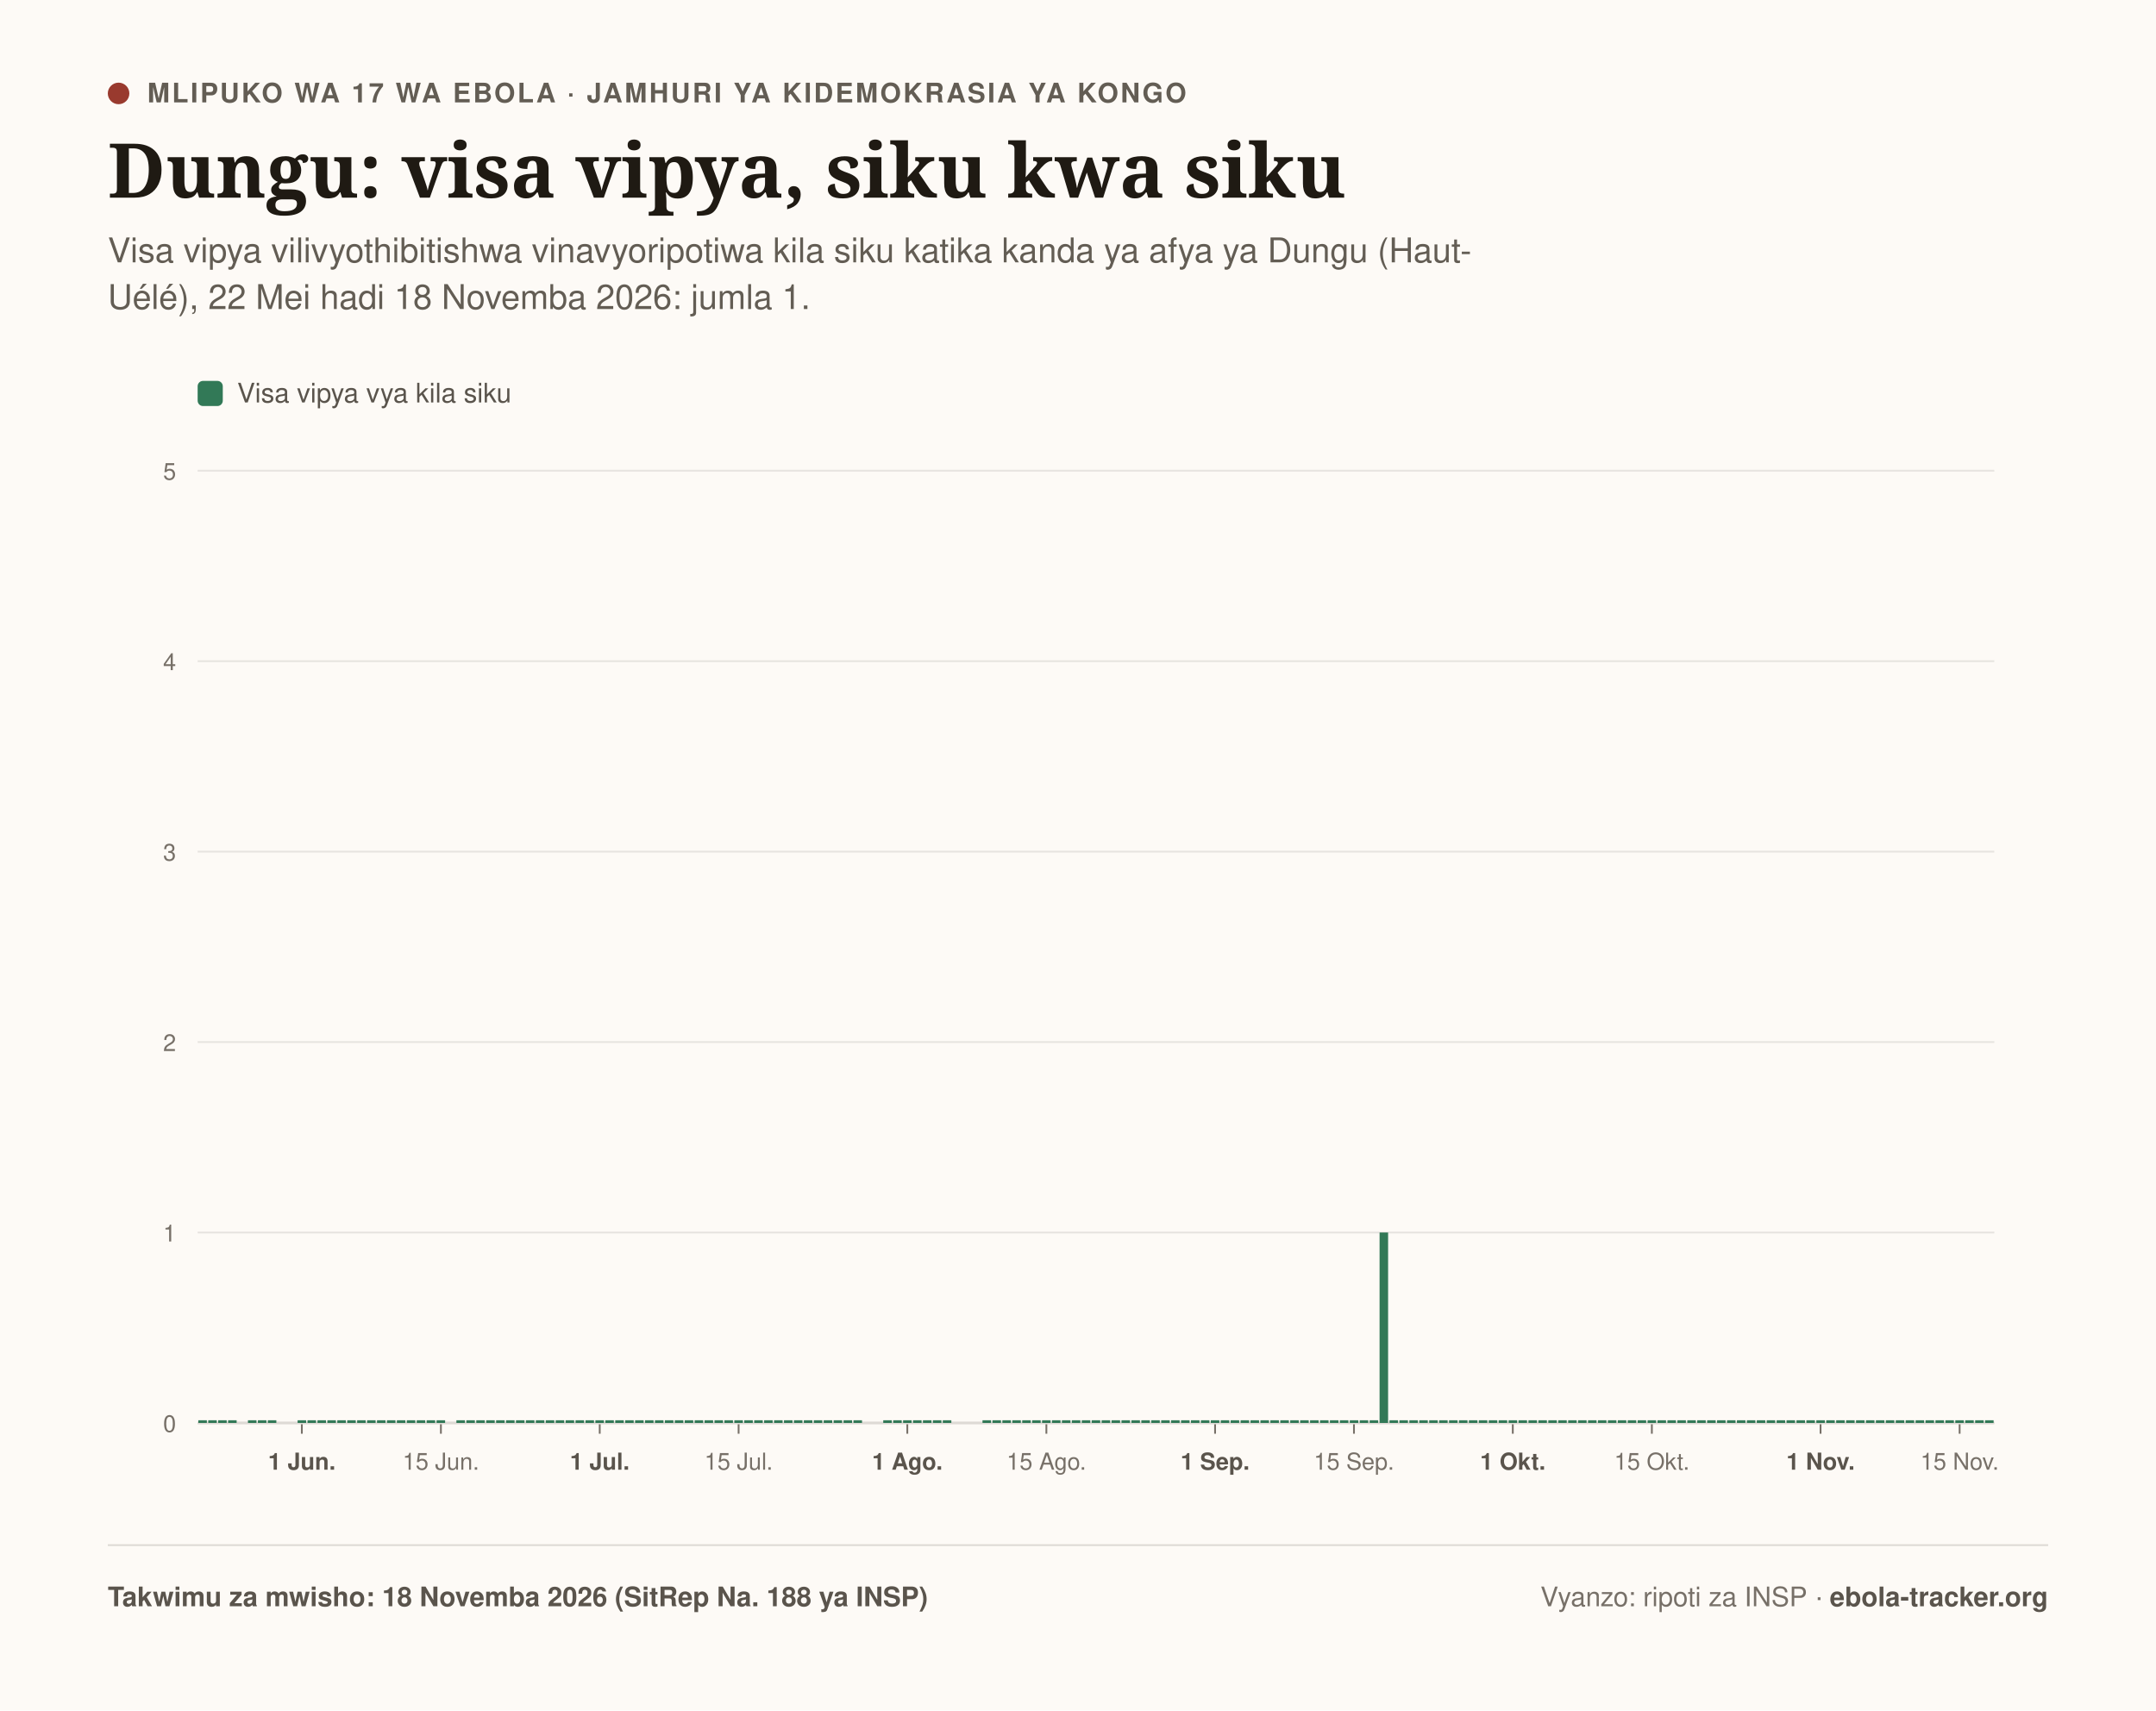
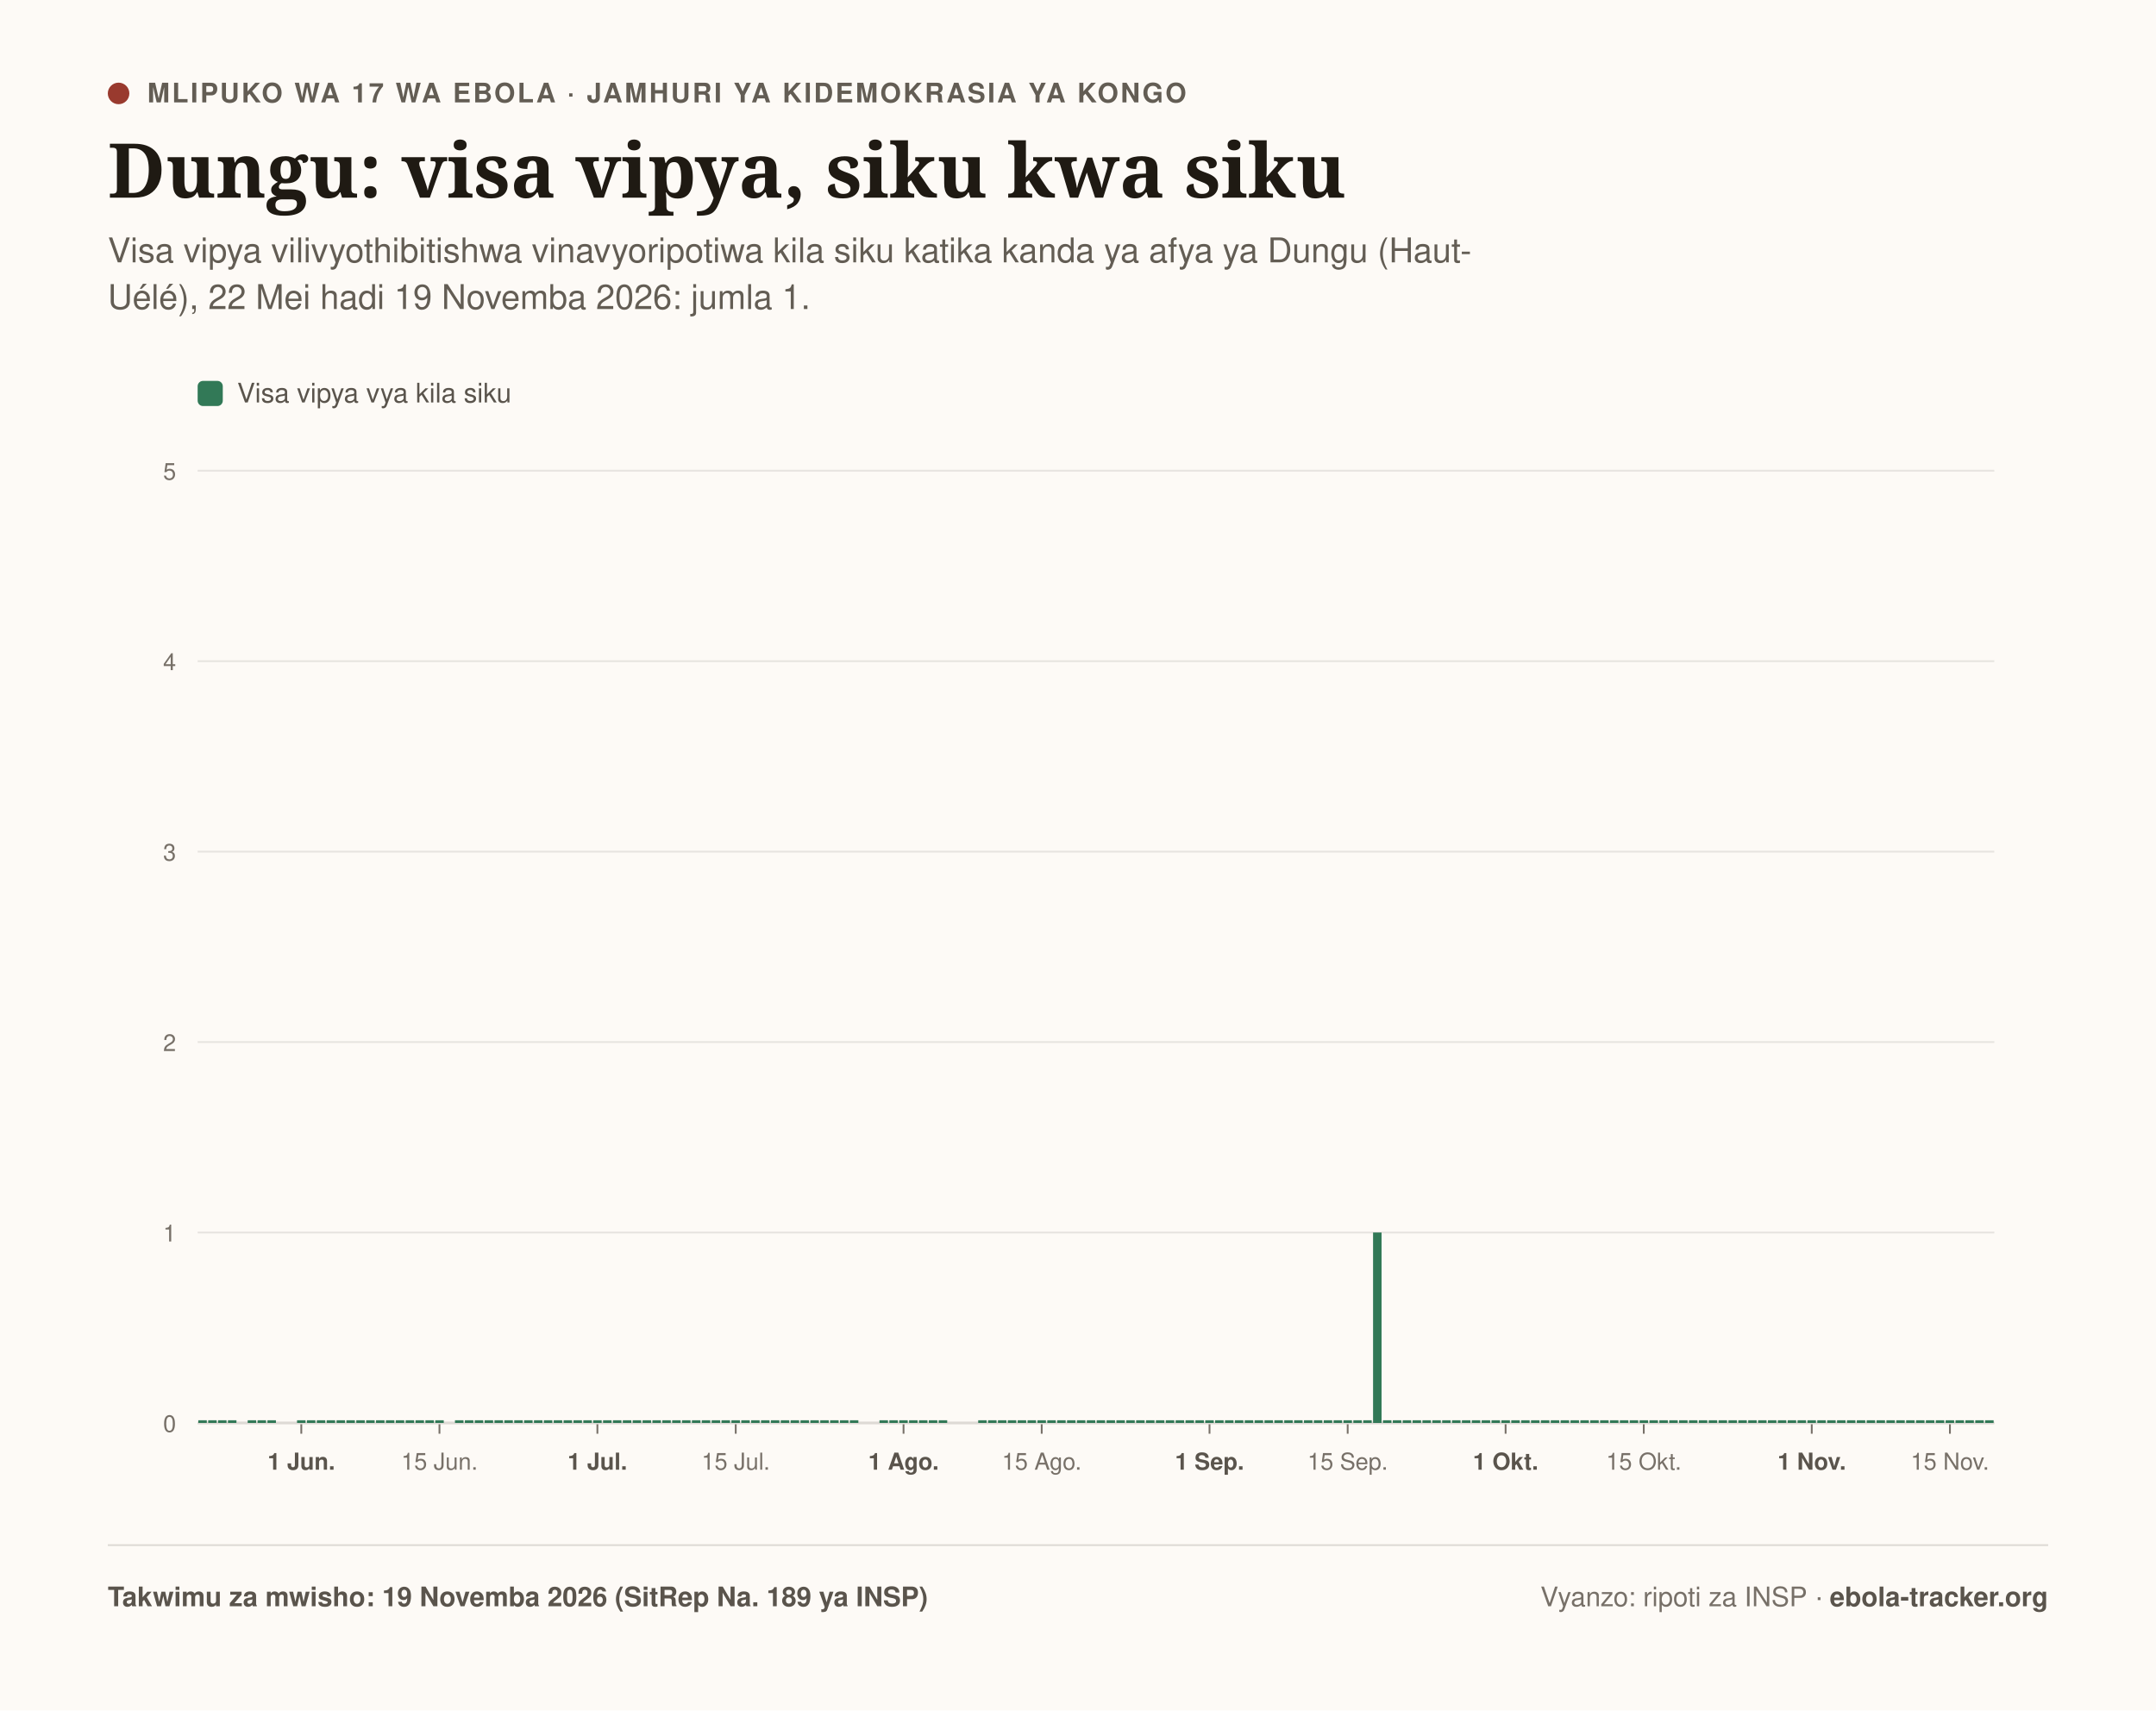
- <svg xmlns="http://www.w3.org/2000/svg" viewBox="0 0 1200 952" role="img" aria-label="Dungu: visa vipya, siku kwa siku. Visa vipya vilivyothibitishwa vinavyoripotiwa kila siku katika kanda ya afya ya Dungu (Haut-Uélé), 22 Mei hadi 18 Novemba 2026: jumla 1.">
+ <svg xmlns="http://www.w3.org/2000/svg" viewBox="0 0 1200 952" role="img" aria-label="Dungu: visa vipya, siku kwa siku. Visa vipya vilivyothibitishwa vinavyoripotiwa kila siku katika kanda ya afya ya Dungu (Haut-Uélé), 22 Mei hadi 19 Novemba 2026: jumla 1.">
  <rect width="1200" height="952" fill="#FDFAF6" />
  <circle cx="66" cy="52" r="6" fill="#993A2E" />
  <text x="82.0" y="57.0" font-family="'Public Sans',Helvetica,Arial,sans-serif" font-size="15" font-weight="700" fill="#635D54" text-anchor="start" letter-spacing=".08em">MLIPUKO WA 17 WA EBOLA · JAMHURI YA KIDEMOKRASIA YA KONGO</text>
  <text x="60.0" y="110.0" font-family="'Source Serif 4',Georgia,serif" font-size="42" font-weight="600" fill="#1F1A13" text-anchor="start">Dungu: visa vipya, siku kwa siku</text>
  <text x="60.0" y="146.0" font-family="'Public Sans',Helvetica,Arial,sans-serif" font-size="19" font-weight="400" fill="#635D54" text-anchor="start">Visa vipya vilivyothibitishwa vinavyoripotiwa kila siku katika kanda ya afya ya Dungu (Haut-</text>
-   <text x="60.0" y="172.0" font-family="'Public Sans',Helvetica,Arial,sans-serif" font-size="19" font-weight="400" fill="#635D54" text-anchor="start">Uélé), 22 Mei hadi 18 Novemba 2026: jumla 1.</text>
+   <text x="60.0" y="172.0" font-family="'Public Sans',Helvetica,Arial,sans-serif" font-size="19" font-weight="400" fill="#635D54" text-anchor="start">Uélé), 22 Mei hadi 19 Novemba 2026: jumla 1.</text>
  <rect x="110" y="212" width="14" height="14" rx="3" fill="#327957" />
  <text x="132.0" y="224.0" font-family="'Public Sans',Helvetica,Arial,sans-serif" font-size="15" font-weight="400" fill="#5A544C" text-anchor="start">Visa vipya vya kila siku</text>
  <line x1="110" x2="1110" y1="792.0" y2="792.0" stroke="#E7E4E0" />
  <text x="98.0" y="797.0" font-family="'Public Sans',Helvetica,Arial,sans-serif" font-size="13" font-weight="400" fill="#777068" text-anchor="end">0</text>
  <line x1="110" x2="1110" y1="686.0" y2="686.0" stroke="#E7E4E0" />
  <text x="98.0" y="691.0" font-family="'Public Sans',Helvetica,Arial,sans-serif" font-size="13" font-weight="400" fill="#777068" text-anchor="end">1</text>
  <line x1="110" x2="1110" y1="580.0" y2="580.0" stroke="#E7E4E0" />
  <text x="98.0" y="585.0" font-family="'Public Sans',Helvetica,Arial,sans-serif" font-size="13" font-weight="400" fill="#777068" text-anchor="end">2</text>
  <line x1="110" x2="1110" y1="474.0" y2="474.0" stroke="#E7E4E0" />
  <text x="98.0" y="479.0" font-family="'Public Sans',Helvetica,Arial,sans-serif" font-size="13" font-weight="400" fill="#777068" text-anchor="end">3</text>
  <line x1="110" x2="1110" y1="368.0" y2="368.0" stroke="#E7E4E0" />
  <text x="98.0" y="373.0" font-family="'Public Sans',Helvetica,Arial,sans-serif" font-size="13" font-weight="400" fill="#777068" text-anchor="end">4</text>
  <line x1="110" x2="1110" y1="262.0" y2="262.0" stroke="#E7E4E0" />
  <text x="98.0" y="267.0" font-family="'Public Sans',Helvetica,Arial,sans-serif" font-size="13" font-weight="400" fill="#777068" text-anchor="end">5</text>
-   <line x1="168.0" x2="168.0" y1="792" y2="798" stroke="#777068" />
-   <text x="168.0" y="818.0" font-family="'Public Sans',Helvetica,Arial,sans-serif" font-size="13" font-weight="600" fill="#5A544C" text-anchor="middle">1 Jun.</text>
-   <line x1="245.4" x2="245.4" y1="792" y2="798" stroke="#777068" />
-   <text x="245.4" y="818.0" font-family="'Public Sans',Helvetica,Arial,sans-serif" font-size="13" font-weight="400" fill="#777068" text-anchor="middle">15 Jun.</text>
-   <line x1="333.8" x2="333.8" y1="792" y2="798" stroke="#777068" />
-   <text x="333.8" y="818.0" font-family="'Public Sans',Helvetica,Arial,sans-serif" font-size="13" font-weight="600" fill="#5A544C" text-anchor="middle">1 Jul.</text>
-   <line x1="411.1" x2="411.1" y1="792" y2="798" stroke="#777068" />
-   <text x="411.1" y="818.0" font-family="'Public Sans',Helvetica,Arial,sans-serif" font-size="13" font-weight="400" fill="#777068" text-anchor="middle">15 Jul.</text>
-   <line x1="505.0" x2="505.0" y1="792" y2="798" stroke="#777068" />
-   <text x="505.0" y="818.0" font-family="'Public Sans',Helvetica,Arial,sans-serif" font-size="13" font-weight="600" fill="#5A544C" text-anchor="middle">1 Ago.</text>
-   <line x1="582.4" x2="582.4" y1="792" y2="798" stroke="#777068" />
-   <text x="582.4" y="818.0" font-family="'Public Sans',Helvetica,Arial,sans-serif" font-size="13" font-weight="400" fill="#777068" text-anchor="middle">15 Ago.</text>
-   <line x1="676.3" x2="676.3" y1="792" y2="798" stroke="#777068" />
-   <text x="676.3" y="818.0" font-family="'Public Sans',Helvetica,Arial,sans-serif" font-size="13" font-weight="600" fill="#5A544C" text-anchor="middle">1 Sep.</text>
-   <line x1="753.6" x2="753.6" y1="792" y2="798" stroke="#777068" />
-   <text x="753.6" y="818.0" font-family="'Public Sans',Helvetica,Arial,sans-serif" font-size="13" font-weight="400" fill="#777068" text-anchor="middle">15 Sep.</text>
-   <line x1="842.0" x2="842.0" y1="792" y2="798" stroke="#777068" />
-   <text x="842.0" y="818.0" font-family="'Public Sans',Helvetica,Arial,sans-serif" font-size="13" font-weight="600" fill="#5A544C" text-anchor="middle">1 Okt.</text>
-   <line x1="919.4" x2="919.4" y1="792" y2="798" stroke="#777068" />
-   <text x="919.4" y="818.0" font-family="'Public Sans',Helvetica,Arial,sans-serif" font-size="13" font-weight="400" fill="#777068" text-anchor="middle">15 Okt.</text>
-   <line x1="1013.3" x2="1013.3" y1="792" y2="798" stroke="#777068" />
-   <text x="1013.3" y="818.0" font-family="'Public Sans',Helvetica,Arial,sans-serif" font-size="13" font-weight="600" fill="#5A544C" text-anchor="middle">1 Nov.</text>
-   <line x1="1090.7" x2="1090.7" y1="792" y2="798" stroke="#777068" />
-   <text x="1090.7" y="818.0" font-family="'Public Sans',Helvetica,Arial,sans-serif" font-size="13" font-weight="400" fill="#777068" text-anchor="middle">15 Nov.</text>
+   <line x1="167.7" x2="167.7" y1="792" y2="798" stroke="#777068" />
+   <text x="167.7" y="818.0" font-family="'Public Sans',Helvetica,Arial,sans-serif" font-size="13" font-weight="600" fill="#5A544C" text-anchor="middle">1 Jun.</text>
+   <line x1="244.6" x2="244.6" y1="792" y2="798" stroke="#777068" />
+   <text x="244.6" y="818.0" font-family="'Public Sans',Helvetica,Arial,sans-serif" font-size="13" font-weight="400" fill="#777068" text-anchor="middle">15 Jun.</text>
+   <line x1="332.5" x2="332.5" y1="792" y2="798" stroke="#777068" />
+   <text x="332.5" y="818.0" font-family="'Public Sans',Helvetica,Arial,sans-serif" font-size="13" font-weight="600" fill="#5A544C" text-anchor="middle">1 Jul.</text>
+   <line x1="409.5" x2="409.5" y1="792" y2="798" stroke="#777068" />
+   <text x="409.5" y="818.0" font-family="'Public Sans',Helvetica,Arial,sans-serif" font-size="13" font-weight="400" fill="#777068" text-anchor="middle">15 Jul.</text>
+   <line x1="502.9" x2="502.9" y1="792" y2="798" stroke="#777068" />
+   <text x="502.9" y="818.0" font-family="'Public Sans',Helvetica,Arial,sans-serif" font-size="13" font-weight="600" fill="#5A544C" text-anchor="middle">1 Ago.</text>
+   <line x1="579.8" x2="579.8" y1="792" y2="798" stroke="#777068" />
+   <text x="579.8" y="818.0" font-family="'Public Sans',Helvetica,Arial,sans-serif" font-size="13" font-weight="400" fill="#777068" text-anchor="middle">15 Ago.</text>
+   <line x1="673.2" x2="673.2" y1="792" y2="798" stroke="#777068" />
+   <text x="673.2" y="818.0" font-family="'Public Sans',Helvetica,Arial,sans-serif" font-size="13" font-weight="600" fill="#5A544C" text-anchor="middle">1 Sep.</text>
+   <line x1="750.1" x2="750.1" y1="792" y2="798" stroke="#777068" />
+   <text x="750.1" y="818.0" font-family="'Public Sans',Helvetica,Arial,sans-serif" font-size="13" font-weight="400" fill="#777068" text-anchor="middle">15 Sep.</text>
+   <line x1="838.0" x2="838.0" y1="792" y2="798" stroke="#777068" />
+   <text x="838.0" y="818.0" font-family="'Public Sans',Helvetica,Arial,sans-serif" font-size="13" font-weight="600" fill="#5A544C" text-anchor="middle">1 Okt.</text>
+   <line x1="914.9" x2="914.9" y1="792" y2="798" stroke="#777068" />
+   <text x="914.9" y="818.0" font-family="'Public Sans',Helvetica,Arial,sans-serif" font-size="13" font-weight="400" fill="#777068" text-anchor="middle">15 Okt.</text>
+   <line x1="1008.4" x2="1008.4" y1="792" y2="798" stroke="#777068" />
+   <text x="1008.4" y="818.0" font-family="'Public Sans',Helvetica,Arial,sans-serif" font-size="13" font-weight="600" fill="#5A544C" text-anchor="middle">1 Nov.</text>
+   <line x1="1085.3" x2="1085.3" y1="792" y2="798" stroke="#777068" />
+   <text x="1085.3" y="818.0" font-family="'Public Sans',Helvetica,Arial,sans-serif" font-size="13" font-weight="400" fill="#777068" text-anchor="middle">15 Nov.</text>
  <line x1="110" x2="1110" y1="792" y2="792" stroke="#DEDAD5" stroke-width="1.5" />
-   <rect x="110.39" y="790.50" width="4.75" height="1.50" fill="#327957" />
-   <rect x="115.91" y="790.50" width="4.75" height="1.50" fill="#327957" />
-   <rect x="121.44" y="790.50" width="4.75" height="1.50" fill="#327957" />
-   <rect x="126.96" y="790.50" width="4.75" height="1.50" fill="#327957" />
-   <rect x="138.01" y="790.50" width="4.75" height="1.50" fill="#327957" />
-   <rect x="143.54" y="790.50" width="4.75" height="1.50" fill="#327957" />
-   <rect x="149.06" y="790.50" width="4.75" height="1.50" fill="#327957" />
-   <rect x="165.64" y="790.50" width="4.75" height="1.50" fill="#327957" />
-   <rect x="171.16" y="790.50" width="4.75" height="1.50" fill="#327957" />
-   <rect x="176.69" y="790.50" width="4.75" height="1.50" fill="#327957" />
-   <rect x="182.21" y="790.50" width="4.75" height="1.50" fill="#327957" />
-   <rect x="187.73" y="790.50" width="4.75" height="1.50" fill="#327957" />
-   <rect x="193.26" y="790.50" width="4.75" height="1.50" fill="#327957" />
-   <rect x="198.78" y="790.50" width="4.75" height="1.50" fill="#327957" />
-   <rect x="204.31" y="790.50" width="4.75" height="1.50" fill="#327957" />
-   <rect x="209.83" y="790.50" width="4.75" height="1.50" fill="#327957" />
-   <rect x="215.36" y="790.50" width="4.75" height="1.50" fill="#327957" />
-   <rect x="220.88" y="790.50" width="4.75" height="1.50" fill="#327957" />
-   <rect x="226.41" y="790.50" width="4.75" height="1.50" fill="#327957" />
-   <rect x="231.93" y="790.50" width="4.75" height="1.50" fill="#327957" />
-   <rect x="237.46" y="790.50" width="4.75" height="1.50" fill="#327957" />
-   <rect x="242.98" y="790.50" width="4.75" height="1.50" fill="#327957" />
-   <rect x="254.03" y="790.50" width="4.75" height="1.50" fill="#327957" />
-   <rect x="259.56" y="790.50" width="4.75" height="1.50" fill="#327957" />
-   <rect x="265.08" y="790.50" width="4.75" height="1.50" fill="#327957" />
-   <rect x="270.61" y="790.50" width="4.75" height="1.50" fill="#327957" />
-   <rect x="276.13" y="790.50" width="4.75" height="1.50" fill="#327957" />
-   <rect x="281.66" y="790.50" width="4.75" height="1.50" fill="#327957" />
-   <rect x="287.18" y="790.50" width="4.75" height="1.50" fill="#327957" />
-   <rect x="292.71" y="790.50" width="4.75" height="1.50" fill="#327957" />
-   <rect x="298.23" y="790.50" width="4.75" height="1.50" fill="#327957" />
-   <rect x="303.76" y="790.50" width="4.75" height="1.50" fill="#327957" />
-   <rect x="309.28" y="790.50" width="4.75" height="1.50" fill="#327957" />
-   <rect x="314.81" y="790.50" width="4.75" height="1.50" fill="#327957" />
-   <rect x="320.33" y="790.50" width="4.75" height="1.50" fill="#327957" />
-   <rect x="325.86" y="790.50" width="4.75" height="1.50" fill="#327957" />
-   <rect x="331.38" y="790.50" width="4.75" height="1.50" fill="#327957" />
-   <rect x="336.91" y="790.50" width="4.75" height="1.50" fill="#327957" />
-   <rect x="342.43" y="790.50" width="4.75" height="1.50" fill="#327957" />
-   <rect x="347.96" y="790.50" width="4.75" height="1.50" fill="#327957" />
-   <rect x="353.48" y="790.50" width="4.75" height="1.50" fill="#327957" />
-   <rect x="359.01" y="790.50" width="4.75" height="1.50" fill="#327957" />
-   <rect x="364.53" y="790.50" width="4.75" height="1.50" fill="#327957" />
-   <rect x="370.06" y="790.50" width="4.75" height="1.50" fill="#327957" />
-   <rect x="375.58" y="790.50" width="4.75" height="1.50" fill="#327957" />
-   <rect x="381.10" y="790.50" width="4.75" height="1.50" fill="#327957" />
-   <rect x="386.63" y="790.50" width="4.75" height="1.50" fill="#327957" />
-   <rect x="392.15" y="790.50" width="4.75" height="1.50" fill="#327957" />
-   <rect x="397.68" y="790.50" width="4.75" height="1.50" fill="#327957" />
-   <rect x="403.20" y="790.50" width="4.75" height="1.50" fill="#327957" />
-   <rect x="408.73" y="790.50" width="4.75" height="1.50" fill="#327957" />
-   <rect x="414.25" y="790.50" width="4.75" height="1.50" fill="#327957" />
-   <rect x="419.78" y="790.50" width="4.75" height="1.50" fill="#327957" />
-   <rect x="425.30" y="790.50" width="4.75" height="1.50" fill="#327957" />
-   <rect x="430.83" y="790.50" width="4.75" height="1.50" fill="#327957" />
-   <rect x="436.35" y="790.50" width="4.75" height="1.50" fill="#327957" />
-   <rect x="441.88" y="790.50" width="4.75" height="1.50" fill="#327957" />
-   <rect x="447.40" y="790.50" width="4.75" height="1.50" fill="#327957" />
-   <rect x="452.93" y="790.50" width="4.75" height="1.50" fill="#327957" />
-   <rect x="458.45" y="790.50" width="4.75" height="1.50" fill="#327957" />
-   <rect x="463.98" y="790.50" width="4.75" height="1.50" fill="#327957" />
-   <rect x="469.50" y="790.50" width="4.75" height="1.50" fill="#327957" />
-   <rect x="475.03" y="790.50" width="4.75" height="1.50" fill="#327957" />
-   <rect x="491.60" y="790.50" width="4.75" height="1.50" fill="#327957" />
-   <rect x="497.13" y="790.50" width="4.75" height="1.50" fill="#327957" />
-   <rect x="502.65" y="790.50" width="4.75" height="1.50" fill="#327957" />
-   <rect x="508.18" y="790.50" width="4.75" height="1.50" fill="#327957" />
-   <rect x="513.70" y="790.50" width="4.75" height="1.50" fill="#327957" />
-   <rect x="519.23" y="790.50" width="4.75" height="1.50" fill="#327957" />
-   <rect x="524.75" y="790.50" width="4.75" height="1.50" fill="#327957" />
-   <rect x="546.85" y="790.50" width="4.75" height="1.50" fill="#327957" />
-   <rect x="552.38" y="790.50" width="4.75" height="1.50" fill="#327957" />
-   <rect x="557.90" y="790.50" width="4.75" height="1.50" fill="#327957" />
-   <rect x="563.43" y="790.50" width="4.75" height="1.50" fill="#327957" />
-   <rect x="568.95" y="790.50" width="4.75" height="1.50" fill="#327957" />
-   <rect x="574.48" y="790.50" width="4.75" height="1.50" fill="#327957" />
-   <rect x="580.00" y="790.50" width="4.75" height="1.50" fill="#327957" />
-   <rect x="585.52" y="790.50" width="4.75" height="1.50" fill="#327957" />
-   <rect x="591.05" y="790.50" width="4.75" height="1.50" fill="#327957" />
-   <rect x="596.57" y="790.50" width="4.75" height="1.50" fill="#327957" />
-   <rect x="602.10" y="790.50" width="4.75" height="1.50" fill="#327957" />
-   <rect x="607.62" y="790.50" width="4.75" height="1.50" fill="#327957" />
-   <rect x="613.15" y="790.50" width="4.75" height="1.50" fill="#327957" />
-   <rect x="618.67" y="790.50" width="4.75" height="1.50" fill="#327957" />
-   <rect x="624.20" y="790.50" width="4.75" height="1.50" fill="#327957" />
-   <rect x="629.72" y="790.50" width="4.75" height="1.50" fill="#327957" />
-   <rect x="635.25" y="790.50" width="4.75" height="1.50" fill="#327957" />
-   <rect x="640.77" y="790.50" width="4.75" height="1.50" fill="#327957" />
-   <rect x="646.30" y="790.50" width="4.75" height="1.50" fill="#327957" />
-   <rect x="651.82" y="790.50" width="4.75" height="1.50" fill="#327957" />
-   <rect x="657.35" y="790.50" width="4.75" height="1.50" fill="#327957" />
-   <rect x="662.87" y="790.50" width="4.75" height="1.50" fill="#327957" />
-   <rect x="668.40" y="790.50" width="4.75" height="1.50" fill="#327957" />
-   <rect x="673.92" y="790.50" width="4.75" height="1.50" fill="#327957" />
-   <rect x="679.45" y="790.50" width="4.75" height="1.50" fill="#327957" />
-   <rect x="684.97" y="790.50" width="4.75" height="1.50" fill="#327957" />
-   <rect x="690.50" y="790.50" width="4.75" height="1.50" fill="#327957" />
-   <rect x="696.02" y="790.50" width="4.75" height="1.50" fill="#327957" />
-   <rect x="701.55" y="790.50" width="4.75" height="1.50" fill="#327957" />
-   <rect x="707.07" y="790.50" width="4.75" height="1.50" fill="#327957" />
-   <rect x="712.60" y="790.50" width="4.75" height="1.50" fill="#327957" />
-   <rect x="718.12" y="790.50" width="4.75" height="1.50" fill="#327957" />
-   <rect x="723.65" y="790.50" width="4.75" height="1.50" fill="#327957" />
-   <rect x="729.17" y="790.50" width="4.75" height="1.50" fill="#327957" />
-   <rect x="734.70" y="790.50" width="4.75" height="1.50" fill="#327957" />
-   <rect x="740.22" y="790.50" width="4.75" height="1.50" fill="#327957" />
-   <rect x="745.75" y="790.50" width="4.75" height="1.50" fill="#327957" />
-   <rect x="751.27" y="790.50" width="4.75" height="1.50" fill="#327957" />
-   <rect x="756.80" y="790.50" width="4.75" height="1.50" fill="#327957" />
-   <rect x="762.32" y="790.50" width="4.75" height="1.50" fill="#327957" />
-   <rect x="767.85" y="686.00" width="4.75" height="106.00" fill="#327957" />
-   <rect x="773.37" y="790.50" width="4.75" height="1.50" fill="#327957" />
-   <rect x="778.90" y="790.50" width="4.75" height="1.50" fill="#327957" />
-   <rect x="784.42" y="790.50" width="4.75" height="1.50" fill="#327957" />
-   <rect x="789.94" y="790.50" width="4.75" height="1.50" fill="#327957" />
-   <rect x="795.47" y="790.50" width="4.75" height="1.50" fill="#327957" />
-   <rect x="800.99" y="790.50" width="4.75" height="1.50" fill="#327957" />
-   <rect x="806.52" y="790.50" width="4.75" height="1.50" fill="#327957" />
-   <rect x="812.04" y="790.50" width="4.75" height="1.50" fill="#327957" />
-   <rect x="817.57" y="790.50" width="4.75" height="1.50" fill="#327957" />
-   <rect x="823.09" y="790.50" width="4.75" height="1.50" fill="#327957" />
-   <rect x="828.62" y="790.50" width="4.75" height="1.50" fill="#327957" />
-   <rect x="834.14" y="790.50" width="4.75" height="1.50" fill="#327957" />
-   <rect x="839.67" y="790.50" width="4.75" height="1.50" fill="#327957" />
-   <rect x="845.19" y="790.50" width="4.75" height="1.50" fill="#327957" />
-   <rect x="850.72" y="790.50" width="4.75" height="1.50" fill="#327957" />
-   <rect x="856.24" y="790.50" width="4.75" height="1.50" fill="#327957" />
-   <rect x="861.77" y="790.50" width="4.75" height="1.50" fill="#327957" />
-   <rect x="867.29" y="790.50" width="4.75" height="1.50" fill="#327957" />
-   <rect x="872.82" y="790.50" width="4.75" height="1.50" fill="#327957" />
-   <rect x="878.34" y="790.50" width="4.75" height="1.50" fill="#327957" />
-   <rect x="883.87" y="790.50" width="4.75" height="1.50" fill="#327957" />
-   <rect x="889.39" y="790.50" width="4.75" height="1.50" fill="#327957" />
-   <rect x="894.92" y="790.50" width="4.75" height="1.50" fill="#327957" />
-   <rect x="900.44" y="790.50" width="4.75" height="1.50" fill="#327957" />
-   <rect x="905.97" y="790.50" width="4.75" height="1.50" fill="#327957" />
-   <rect x="911.49" y="790.50" width="4.75" height="1.50" fill="#327957" />
-   <rect x="917.02" y="790.50" width="4.75" height="1.50" fill="#327957" />
-   <rect x="922.54" y="790.50" width="4.75" height="1.50" fill="#327957" />
-   <rect x="928.07" y="790.50" width="4.75" height="1.50" fill="#327957" />
-   <rect x="933.59" y="790.50" width="4.75" height="1.50" fill="#327957" />
-   <rect x="939.12" y="790.50" width="4.75" height="1.50" fill="#327957" />
-   <rect x="944.64" y="790.50" width="4.75" height="1.50" fill="#327957" />
-   <rect x="950.17" y="790.50" width="4.75" height="1.50" fill="#327957" />
-   <rect x="955.69" y="790.50" width="4.75" height="1.50" fill="#327957" />
-   <rect x="961.22" y="790.50" width="4.75" height="1.50" fill="#327957" />
-   <rect x="966.74" y="790.50" width="4.75" height="1.50" fill="#327957" />
-   <rect x="972.27" y="790.50" width="4.75" height="1.50" fill="#327957" />
-   <rect x="977.79" y="790.50" width="4.75" height="1.50" fill="#327957" />
-   <rect x="983.31" y="790.50" width="4.75" height="1.50" fill="#327957" />
-   <rect x="988.84" y="790.50" width="4.75" height="1.50" fill="#327957" />
-   <rect x="994.36" y="790.50" width="4.75" height="1.50" fill="#327957" />
-   <rect x="999.89" y="790.50" width="4.75" height="1.50" fill="#327957" />
-   <rect x="1005.41" y="790.50" width="4.75" height="1.50" fill="#327957" />
-   <rect x="1010.94" y="790.50" width="4.75" height="1.50" fill="#327957" />
-   <rect x="1016.46" y="790.50" width="4.75" height="1.50" fill="#327957" />
-   <rect x="1021.99" y="790.50" width="4.75" height="1.50" fill="#327957" />
-   <rect x="1027.51" y="790.50" width="4.75" height="1.50" fill="#327957" />
-   <rect x="1033.04" y="790.50" width="4.75" height="1.50" fill="#327957" />
-   <rect x="1038.56" y="790.50" width="4.75" height="1.50" fill="#327957" />
-   <rect x="1044.09" y="790.50" width="4.75" height="1.50" fill="#327957" />
-   <rect x="1049.61" y="790.50" width="4.75" height="1.50" fill="#327957" />
-   <rect x="1055.14" y="790.50" width="4.75" height="1.50" fill="#327957" />
-   <rect x="1060.66" y="790.50" width="4.75" height="1.50" fill="#327957" />
-   <rect x="1066.19" y="790.50" width="4.75" height="1.50" fill="#327957" />
-   <rect x="1071.71" y="790.50" width="4.75" height="1.50" fill="#327957" />
-   <rect x="1077.24" y="790.50" width="4.75" height="1.50" fill="#327957" />
-   <rect x="1082.76" y="790.50" width="4.75" height="1.50" fill="#327957" />
-   <rect x="1088.29" y="790.50" width="4.75" height="1.50" fill="#327957" />
-   <rect x="1093.81" y="790.50" width="4.75" height="1.50" fill="#327957" />
-   <rect x="1099.34" y="790.50" width="4.75" height="1.50" fill="#327957" />
-   <rect x="1104.86" y="790.50" width="4.75" height="1.50" fill="#327957" />
+   <rect x="110.38" y="790.50" width="4.73" height="1.50" fill="#327957" />
+   <rect x="115.88" y="790.50" width="4.73" height="1.50" fill="#327957" />
+   <rect x="121.37" y="790.50" width="4.73" height="1.50" fill="#327957" />
+   <rect x="126.87" y="790.50" width="4.73" height="1.50" fill="#327957" />
+   <rect x="137.86" y="790.50" width="4.73" height="1.50" fill="#327957" />
+   <rect x="143.35" y="790.50" width="4.73" height="1.50" fill="#327957" />
+   <rect x="148.85" y="790.50" width="4.73" height="1.50" fill="#327957" />
+   <rect x="165.33" y="790.50" width="4.73" height="1.50" fill="#327957" />
+   <rect x="170.82" y="790.50" width="4.73" height="1.50" fill="#327957" />
+   <rect x="176.32" y="790.50" width="4.73" height="1.50" fill="#327957" />
+   <rect x="181.81" y="790.50" width="4.73" height="1.50" fill="#327957" />
+   <rect x="187.31" y="790.50" width="4.73" height="1.50" fill="#327957" />
+   <rect x="192.80" y="790.50" width="4.73" height="1.50" fill="#327957" />
+   <rect x="198.30" y="790.50" width="4.73" height="1.50" fill="#327957" />
+   <rect x="203.79" y="790.50" width="4.73" height="1.50" fill="#327957" />
+   <rect x="209.29" y="790.50" width="4.73" height="1.50" fill="#327957" />
+   <rect x="214.78" y="790.50" width="4.73" height="1.50" fill="#327957" />
+   <rect x="220.27" y="790.50" width="4.73" height="1.50" fill="#327957" />
+   <rect x="225.77" y="790.50" width="4.73" height="1.50" fill="#327957" />
+   <rect x="231.26" y="790.50" width="4.73" height="1.50" fill="#327957" />
+   <rect x="236.76" y="790.50" width="4.73" height="1.50" fill="#327957" />
+   <rect x="242.25" y="790.50" width="4.73" height="1.50" fill="#327957" />
+   <rect x="253.24" y="790.50" width="4.73" height="1.50" fill="#327957" />
+   <rect x="258.74" y="790.50" width="4.73" height="1.50" fill="#327957" />
+   <rect x="264.23" y="790.50" width="4.73" height="1.50" fill="#327957" />
+   <rect x="269.73" y="790.50" width="4.73" height="1.50" fill="#327957" />
+   <rect x="275.22" y="790.50" width="4.73" height="1.50" fill="#327957" />
+   <rect x="280.71" y="790.50" width="4.73" height="1.50" fill="#327957" />
+   <rect x="286.21" y="790.50" width="4.73" height="1.50" fill="#327957" />
+   <rect x="291.70" y="790.50" width="4.73" height="1.50" fill="#327957" />
+   <rect x="297.20" y="790.50" width="4.73" height="1.50" fill="#327957" />
+   <rect x="302.69" y="790.50" width="4.73" height="1.50" fill="#327957" />
+   <rect x="308.19" y="790.50" width="4.73" height="1.50" fill="#327957" />
+   <rect x="313.68" y="790.50" width="4.73" height="1.50" fill="#327957" />
+   <rect x="319.18" y="790.50" width="4.73" height="1.50" fill="#327957" />
+   <rect x="324.67" y="790.50" width="4.73" height="1.50" fill="#327957" />
+   <rect x="330.16" y="790.50" width="4.73" height="1.50" fill="#327957" />
+   <rect x="335.66" y="790.50" width="4.73" height="1.50" fill="#327957" />
+   <rect x="341.15" y="790.50" width="4.73" height="1.50" fill="#327957" />
+   <rect x="346.65" y="790.50" width="4.73" height="1.50" fill="#327957" />
+   <rect x="352.14" y="790.50" width="4.73" height="1.50" fill="#327957" />
+   <rect x="357.64" y="790.50" width="4.73" height="1.50" fill="#327957" />
+   <rect x="363.13" y="790.50" width="4.73" height="1.50" fill="#327957" />
+   <rect x="368.63" y="790.50" width="4.73" height="1.50" fill="#327957" />
+   <rect x="374.12" y="790.50" width="4.73" height="1.50" fill="#327957" />
+   <rect x="379.62" y="790.50" width="4.73" height="1.50" fill="#327957" />
+   <rect x="385.11" y="790.50" width="4.73" height="1.50" fill="#327957" />
+   <rect x="390.60" y="790.50" width="4.73" height="1.50" fill="#327957" />
+   <rect x="396.10" y="790.50" width="4.73" height="1.50" fill="#327957" />
+   <rect x="401.59" y="790.50" width="4.73" height="1.50" fill="#327957" />
+   <rect x="407.09" y="790.50" width="4.73" height="1.50" fill="#327957" />
+   <rect x="412.58" y="790.50" width="4.73" height="1.50" fill="#327957" />
+   <rect x="418.08" y="790.50" width="4.73" height="1.50" fill="#327957" />
+   <rect x="423.57" y="790.50" width="4.73" height="1.50" fill="#327957" />
+   <rect x="429.07" y="790.50" width="4.73" height="1.50" fill="#327957" />
+   <rect x="434.56" y="790.50" width="4.73" height="1.50" fill="#327957" />
+   <rect x="440.05" y="790.50" width="4.73" height="1.50" fill="#327957" />
+   <rect x="445.55" y="790.50" width="4.73" height="1.50" fill="#327957" />
+   <rect x="451.04" y="790.50" width="4.73" height="1.50" fill="#327957" />
+   <rect x="456.54" y="790.50" width="4.73" height="1.50" fill="#327957" />
+   <rect x="462.03" y="790.50" width="4.73" height="1.50" fill="#327957" />
+   <rect x="467.53" y="790.50" width="4.73" height="1.50" fill="#327957" />
+   <rect x="473.02" y="790.50" width="4.73" height="1.50" fill="#327957" />
+   <rect x="489.51" y="790.50" width="4.73" height="1.50" fill="#327957" />
+   <rect x="495.00" y="790.50" width="4.73" height="1.50" fill="#327957" />
+   <rect x="500.49" y="790.50" width="4.73" height="1.50" fill="#327957" />
+   <rect x="505.99" y="790.50" width="4.73" height="1.50" fill="#327957" />
+   <rect x="511.48" y="790.50" width="4.73" height="1.50" fill="#327957" />
+   <rect x="516.98" y="790.50" width="4.73" height="1.50" fill="#327957" />
+   <rect x="522.47" y="790.50" width="4.73" height="1.50" fill="#327957" />
+   <rect x="544.45" y="790.50" width="4.73" height="1.50" fill="#327957" />
+   <rect x="549.95" y="790.50" width="4.73" height="1.50" fill="#327957" />
+   <rect x="555.44" y="790.50" width="4.73" height="1.50" fill="#327957" />
+   <rect x="560.93" y="790.50" width="4.73" height="1.50" fill="#327957" />
+   <rect x="566.43" y="790.50" width="4.73" height="1.50" fill="#327957" />
+   <rect x="571.92" y="790.50" width="4.73" height="1.50" fill="#327957" />
+   <rect x="577.42" y="790.50" width="4.73" height="1.50" fill="#327957" />
+   <rect x="582.91" y="790.50" width="4.73" height="1.50" fill="#327957" />
+   <rect x="588.41" y="790.50" width="4.73" height="1.50" fill="#327957" />
+   <rect x="593.90" y="790.50" width="4.73" height="1.50" fill="#327957" />
+   <rect x="599.40" y="790.50" width="4.73" height="1.50" fill="#327957" />
+   <rect x="604.89" y="790.50" width="4.73" height="1.50" fill="#327957" />
+   <rect x="610.38" y="790.50" width="4.73" height="1.50" fill="#327957" />
+   <rect x="615.88" y="790.50" width="4.73" height="1.50" fill="#327957" />
+   <rect x="621.37" y="790.50" width="4.73" height="1.50" fill="#327957" />
+   <rect x="626.87" y="790.50" width="4.73" height="1.50" fill="#327957" />
+   <rect x="632.36" y="790.50" width="4.73" height="1.50" fill="#327957" />
+   <rect x="637.86" y="790.50" width="4.73" height="1.50" fill="#327957" />
+   <rect x="643.35" y="790.50" width="4.73" height="1.50" fill="#327957" />
+   <rect x="648.85" y="790.50" width="4.73" height="1.50" fill="#327957" />
+   <rect x="654.34" y="790.50" width="4.73" height="1.50" fill="#327957" />
+   <rect x="659.84" y="790.50" width="4.73" height="1.50" fill="#327957" />
+   <rect x="665.33" y="790.50" width="4.73" height="1.50" fill="#327957" />
+   <rect x="670.82" y="790.50" width="4.73" height="1.50" fill="#327957" />
+   <rect x="676.32" y="790.50" width="4.73" height="1.50" fill="#327957" />
+   <rect x="681.81" y="790.50" width="4.73" height="1.50" fill="#327957" />
+   <rect x="687.31" y="790.50" width="4.73" height="1.50" fill="#327957" />
+   <rect x="692.80" y="790.50" width="4.73" height="1.50" fill="#327957" />
+   <rect x="698.30" y="790.50" width="4.73" height="1.50" fill="#327957" />
+   <rect x="703.79" y="790.50" width="4.73" height="1.50" fill="#327957" />
+   <rect x="709.29" y="790.50" width="4.73" height="1.50" fill="#327957" />
+   <rect x="714.78" y="790.50" width="4.73" height="1.50" fill="#327957" />
+   <rect x="720.27" y="790.50" width="4.73" height="1.50" fill="#327957" />
+   <rect x="725.77" y="790.50" width="4.73" height="1.50" fill="#327957" />
+   <rect x="731.26" y="790.50" width="4.73" height="1.50" fill="#327957" />
+   <rect x="736.76" y="790.50" width="4.73" height="1.50" fill="#327957" />
+   <rect x="742.25" y="790.50" width="4.73" height="1.50" fill="#327957" />
+   <rect x="747.75" y="790.50" width="4.73" height="1.50" fill="#327957" />
+   <rect x="753.24" y="790.50" width="4.73" height="1.50" fill="#327957" />
+   <rect x="758.74" y="790.50" width="4.73" height="1.50" fill="#327957" />
+   <rect x="764.23" y="686.00" width="4.73" height="106.00" fill="#327957" />
+   <rect x="769.73" y="790.50" width="4.73" height="1.50" fill="#327957" />
+   <rect x="775.22" y="790.50" width="4.73" height="1.50" fill="#327957" />
+   <rect x="780.71" y="790.50" width="4.73" height="1.50" fill="#327957" />
+   <rect x="786.21" y="790.50" width="4.73" height="1.50" fill="#327957" />
+   <rect x="791.70" y="790.50" width="4.73" height="1.50" fill="#327957" />
+   <rect x="797.20" y="790.50" width="4.73" height="1.50" fill="#327957" />
+   <rect x="802.69" y="790.50" width="4.73" height="1.50" fill="#327957" />
+   <rect x="808.19" y="790.50" width="4.73" height="1.50" fill="#327957" />
+   <rect x="813.68" y="790.50" width="4.73" height="1.50" fill="#327957" />
+   <rect x="819.18" y="790.50" width="4.73" height="1.50" fill="#327957" />
+   <rect x="824.67" y="790.50" width="4.73" height="1.50" fill="#327957" />
+   <rect x="830.16" y="790.50" width="4.73" height="1.50" fill="#327957" />
+   <rect x="835.66" y="790.50" width="4.73" height="1.50" fill="#327957" />
+   <rect x="841.15" y="790.50" width="4.73" height="1.50" fill="#327957" />
+   <rect x="846.65" y="790.50" width="4.73" height="1.50" fill="#327957" />
+   <rect x="852.14" y="790.50" width="4.73" height="1.50" fill="#327957" />
+   <rect x="857.64" y="790.50" width="4.73" height="1.50" fill="#327957" />
+   <rect x="863.13" y="790.50" width="4.73" height="1.50" fill="#327957" />
+   <rect x="868.63" y="790.50" width="4.73" height="1.50" fill="#327957" />
+   <rect x="874.12" y="790.50" width="4.73" height="1.50" fill="#327957" />
+   <rect x="879.62" y="790.50" width="4.73" height="1.50" fill="#327957" />
+   <rect x="885.11" y="790.50" width="4.73" height="1.50" fill="#327957" />
+   <rect x="890.60" y="790.50" width="4.73" height="1.50" fill="#327957" />
+   <rect x="896.10" y="790.50" width="4.73" height="1.50" fill="#327957" />
+   <rect x="901.59" y="790.50" width="4.73" height="1.50" fill="#327957" />
+   <rect x="907.09" y="790.50" width="4.73" height="1.50" fill="#327957" />
+   <rect x="912.58" y="790.50" width="4.73" height="1.50" fill="#327957" />
+   <rect x="918.08" y="790.50" width="4.73" height="1.50" fill="#327957" />
+   <rect x="923.57" y="790.50" width="4.73" height="1.50" fill="#327957" />
+   <rect x="929.07" y="790.50" width="4.73" height="1.50" fill="#327957" />
+   <rect x="934.56" y="790.50" width="4.73" height="1.50" fill="#327957" />
+   <rect x="940.05" y="790.50" width="4.73" height="1.50" fill="#327957" />
+   <rect x="945.55" y="790.50" width="4.73" height="1.50" fill="#327957" />
+   <rect x="951.04" y="790.50" width="4.73" height="1.50" fill="#327957" />
+   <rect x="956.54" y="790.50" width="4.73" height="1.50" fill="#327957" />
+   <rect x="962.03" y="790.50" width="4.73" height="1.50" fill="#327957" />
+   <rect x="967.53" y="790.50" width="4.73" height="1.50" fill="#327957" />
+   <rect x="973.02" y="790.50" width="4.73" height="1.50" fill="#327957" />
+   <rect x="978.52" y="790.50" width="4.73" height="1.50" fill="#327957" />
+   <rect x="984.01" y="790.50" width="4.73" height="1.50" fill="#327957" />
+   <rect x="989.51" y="790.50" width="4.73" height="1.50" fill="#327957" />
+   <rect x="995.00" y="790.50" width="4.73" height="1.50" fill="#327957" />
+   <rect x="1000.49" y="790.50" width="4.73" height="1.50" fill="#327957" />
+   <rect x="1005.99" y="790.50" width="4.73" height="1.50" fill="#327957" />
+   <rect x="1011.48" y="790.50" width="4.73" height="1.50" fill="#327957" />
+   <rect x="1016.98" y="790.50" width="4.73" height="1.50" fill="#327957" />
+   <rect x="1022.47" y="790.50" width="4.73" height="1.50" fill="#327957" />
+   <rect x="1027.97" y="790.50" width="4.73" height="1.50" fill="#327957" />
+   <rect x="1033.46" y="790.50" width="4.73" height="1.50" fill="#327957" />
+   <rect x="1038.96" y="790.50" width="4.73" height="1.50" fill="#327957" />
+   <rect x="1044.45" y="790.50" width="4.73" height="1.50" fill="#327957" />
+   <rect x="1049.95" y="790.50" width="4.73" height="1.50" fill="#327957" />
+   <rect x="1055.44" y="790.50" width="4.73" height="1.50" fill="#327957" />
+   <rect x="1060.93" y="790.50" width="4.73" height="1.50" fill="#327957" />
+   <rect x="1066.43" y="790.50" width="4.73" height="1.50" fill="#327957" />
+   <rect x="1071.92" y="790.50" width="4.73" height="1.50" fill="#327957" />
+   <rect x="1077.42" y="790.50" width="4.73" height="1.50" fill="#327957" />
+   <rect x="1082.91" y="790.50" width="4.73" height="1.50" fill="#327957" />
+   <rect x="1088.41" y="790.50" width="4.73" height="1.50" fill="#327957" />
+   <rect x="1093.90" y="790.50" width="4.73" height="1.50" fill="#327957" />
+   <rect x="1099.40" y="790.50" width="4.73" height="1.50" fill="#327957" />
+   <rect x="1104.89" y="790.50" width="4.73" height="1.50" fill="#327957" />
  <line x1="60" x2="1140" y1="860" y2="860" stroke="#DEDAD5" />
-   <text x="60.0" y="894.0" font-family="'Public Sans',Helvetica,Arial,sans-serif" font-size="15" font-weight="600" fill="#5A544C" text-anchor="start">Takwimu za mwisho: 18 Novemba 2026 (SitRep Na. 188 ya INSP)</text>
+   <text x="60.0" y="894.0" font-family="'Public Sans',Helvetica,Arial,sans-serif" font-size="15" font-weight="600" fill="#5A544C" text-anchor="start">Takwimu za mwisho: 19 Novemba 2026 (SitRep Na. 189 ya INSP)</text>
  <text x="1140" y="894" text-anchor="end" font-family="'Public Sans',Helvetica,Arial,sans-serif" font-size="15" fill="#777068">Vyanzo: ripoti za INSP · <tspan font-weight="700" fill="#5A544C">ebola-tracker.org</tspan>
  </text>
</svg>
